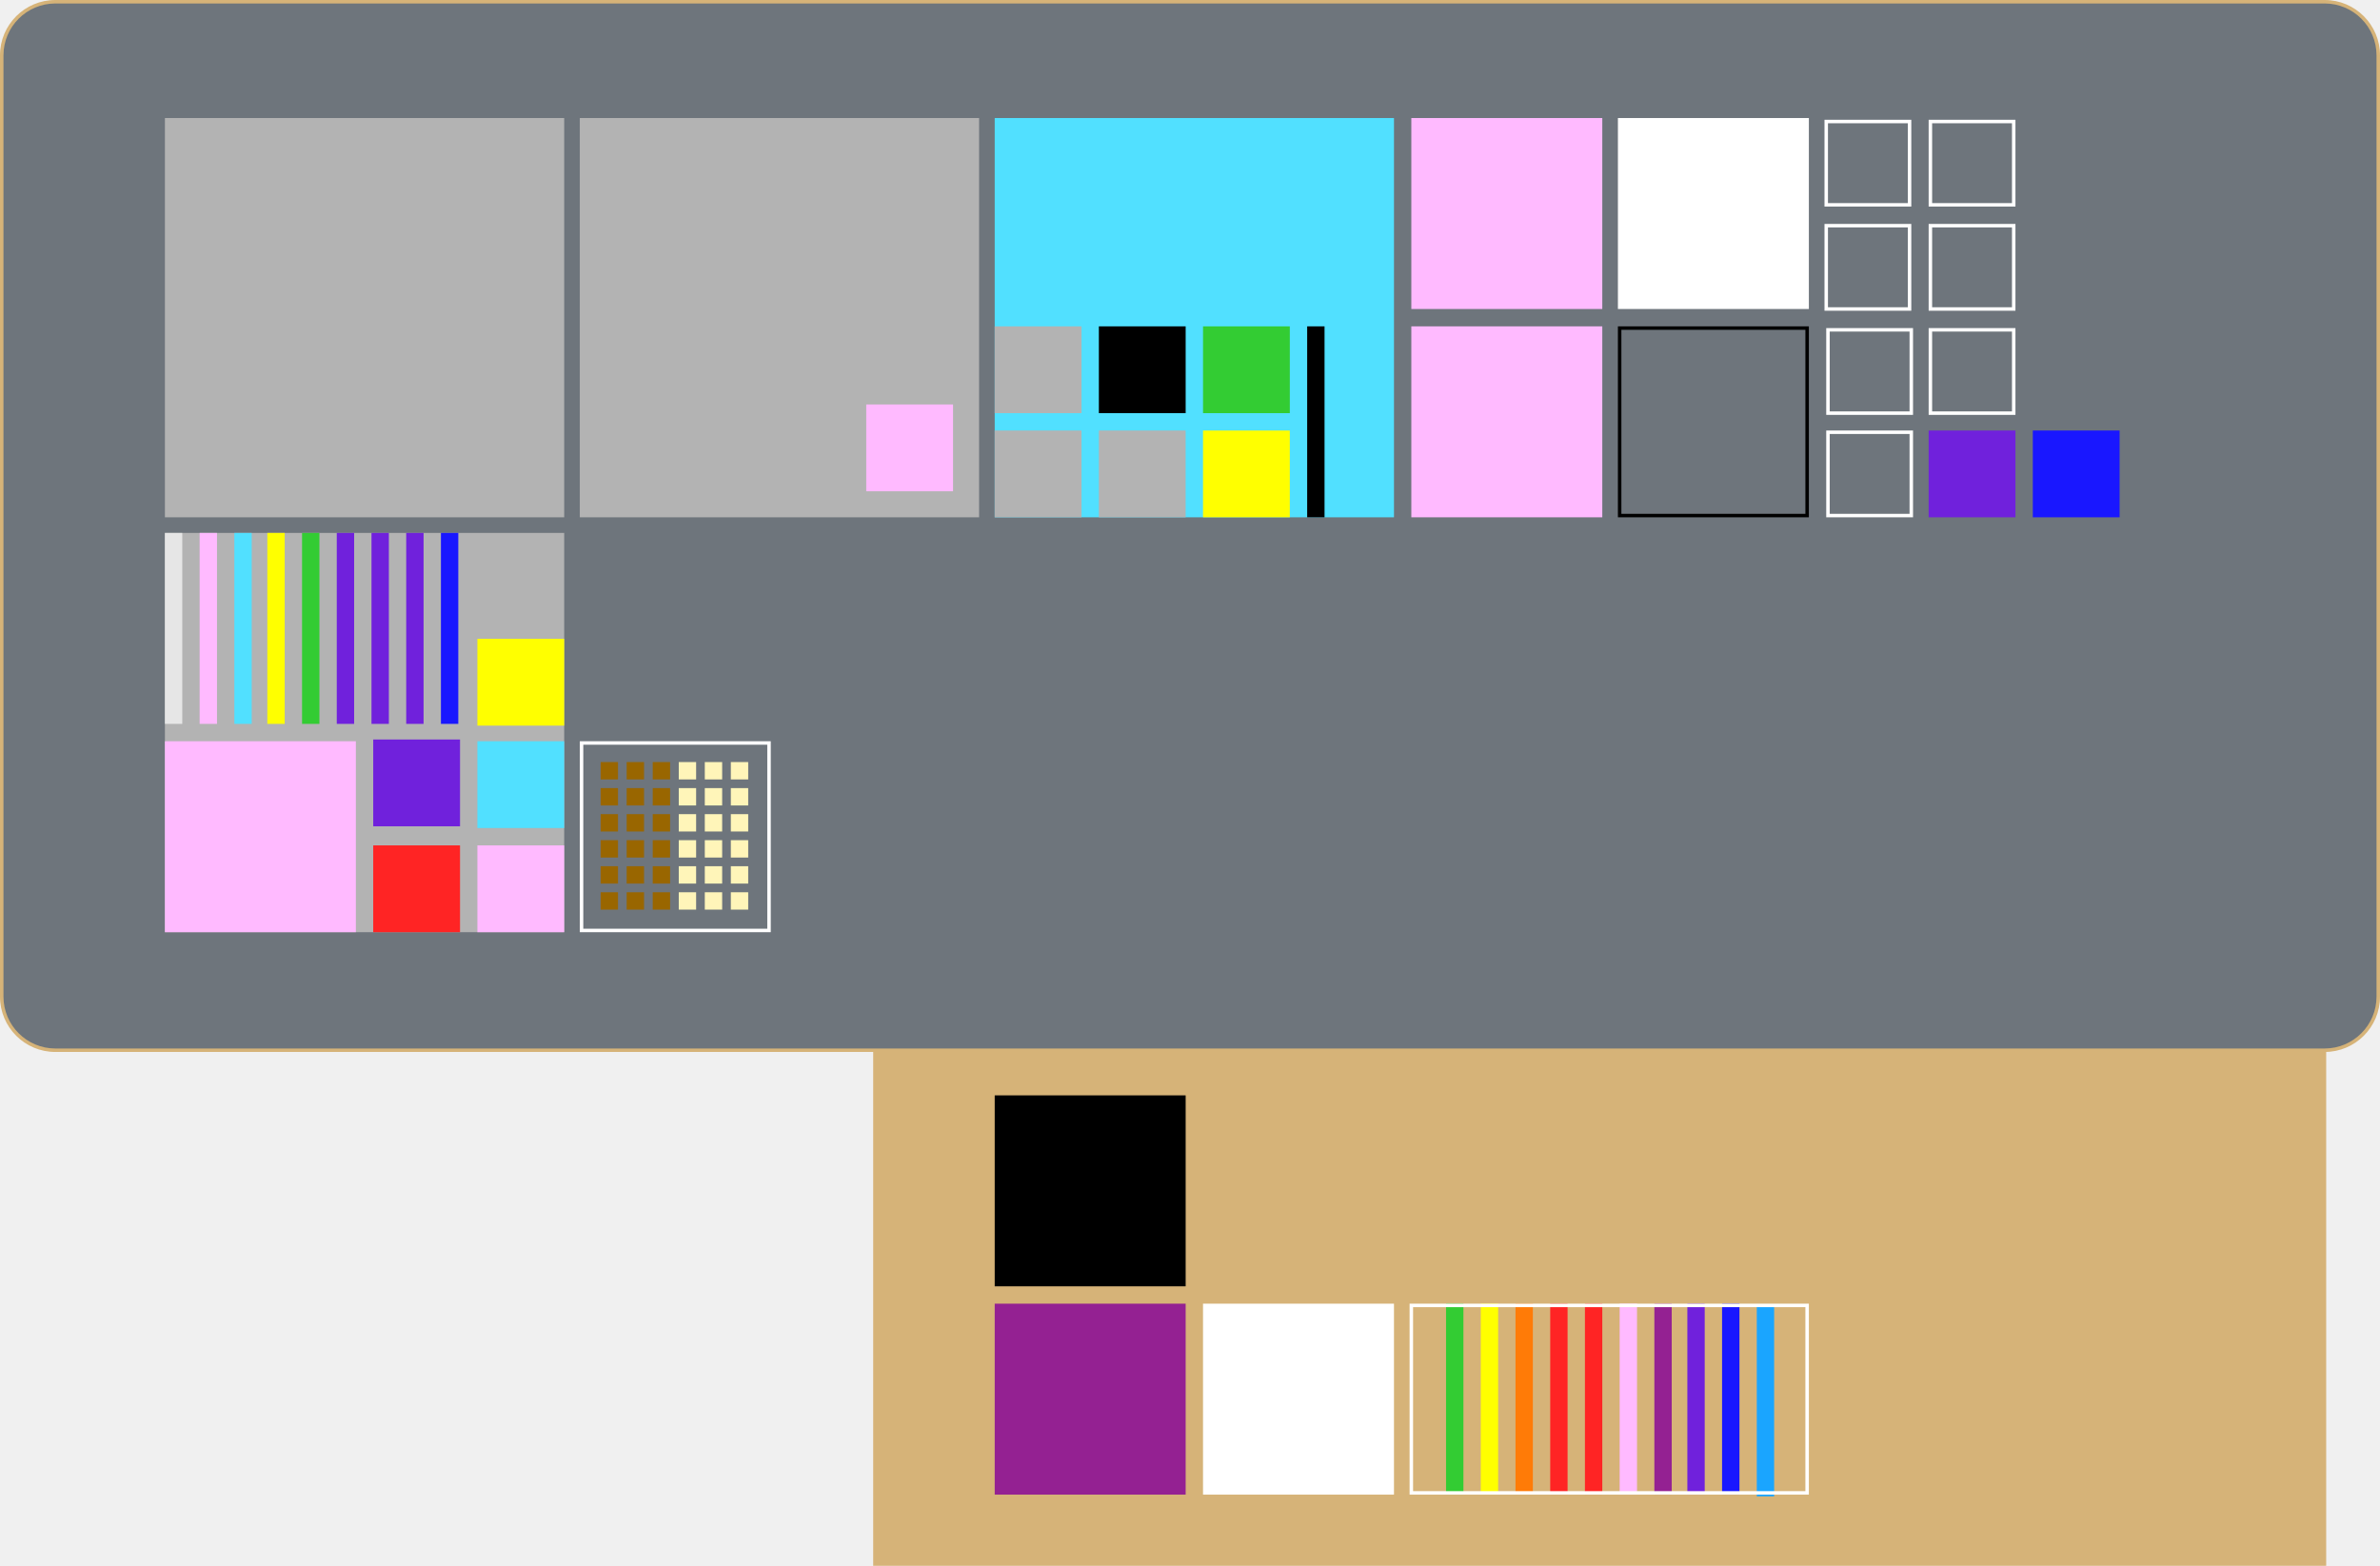
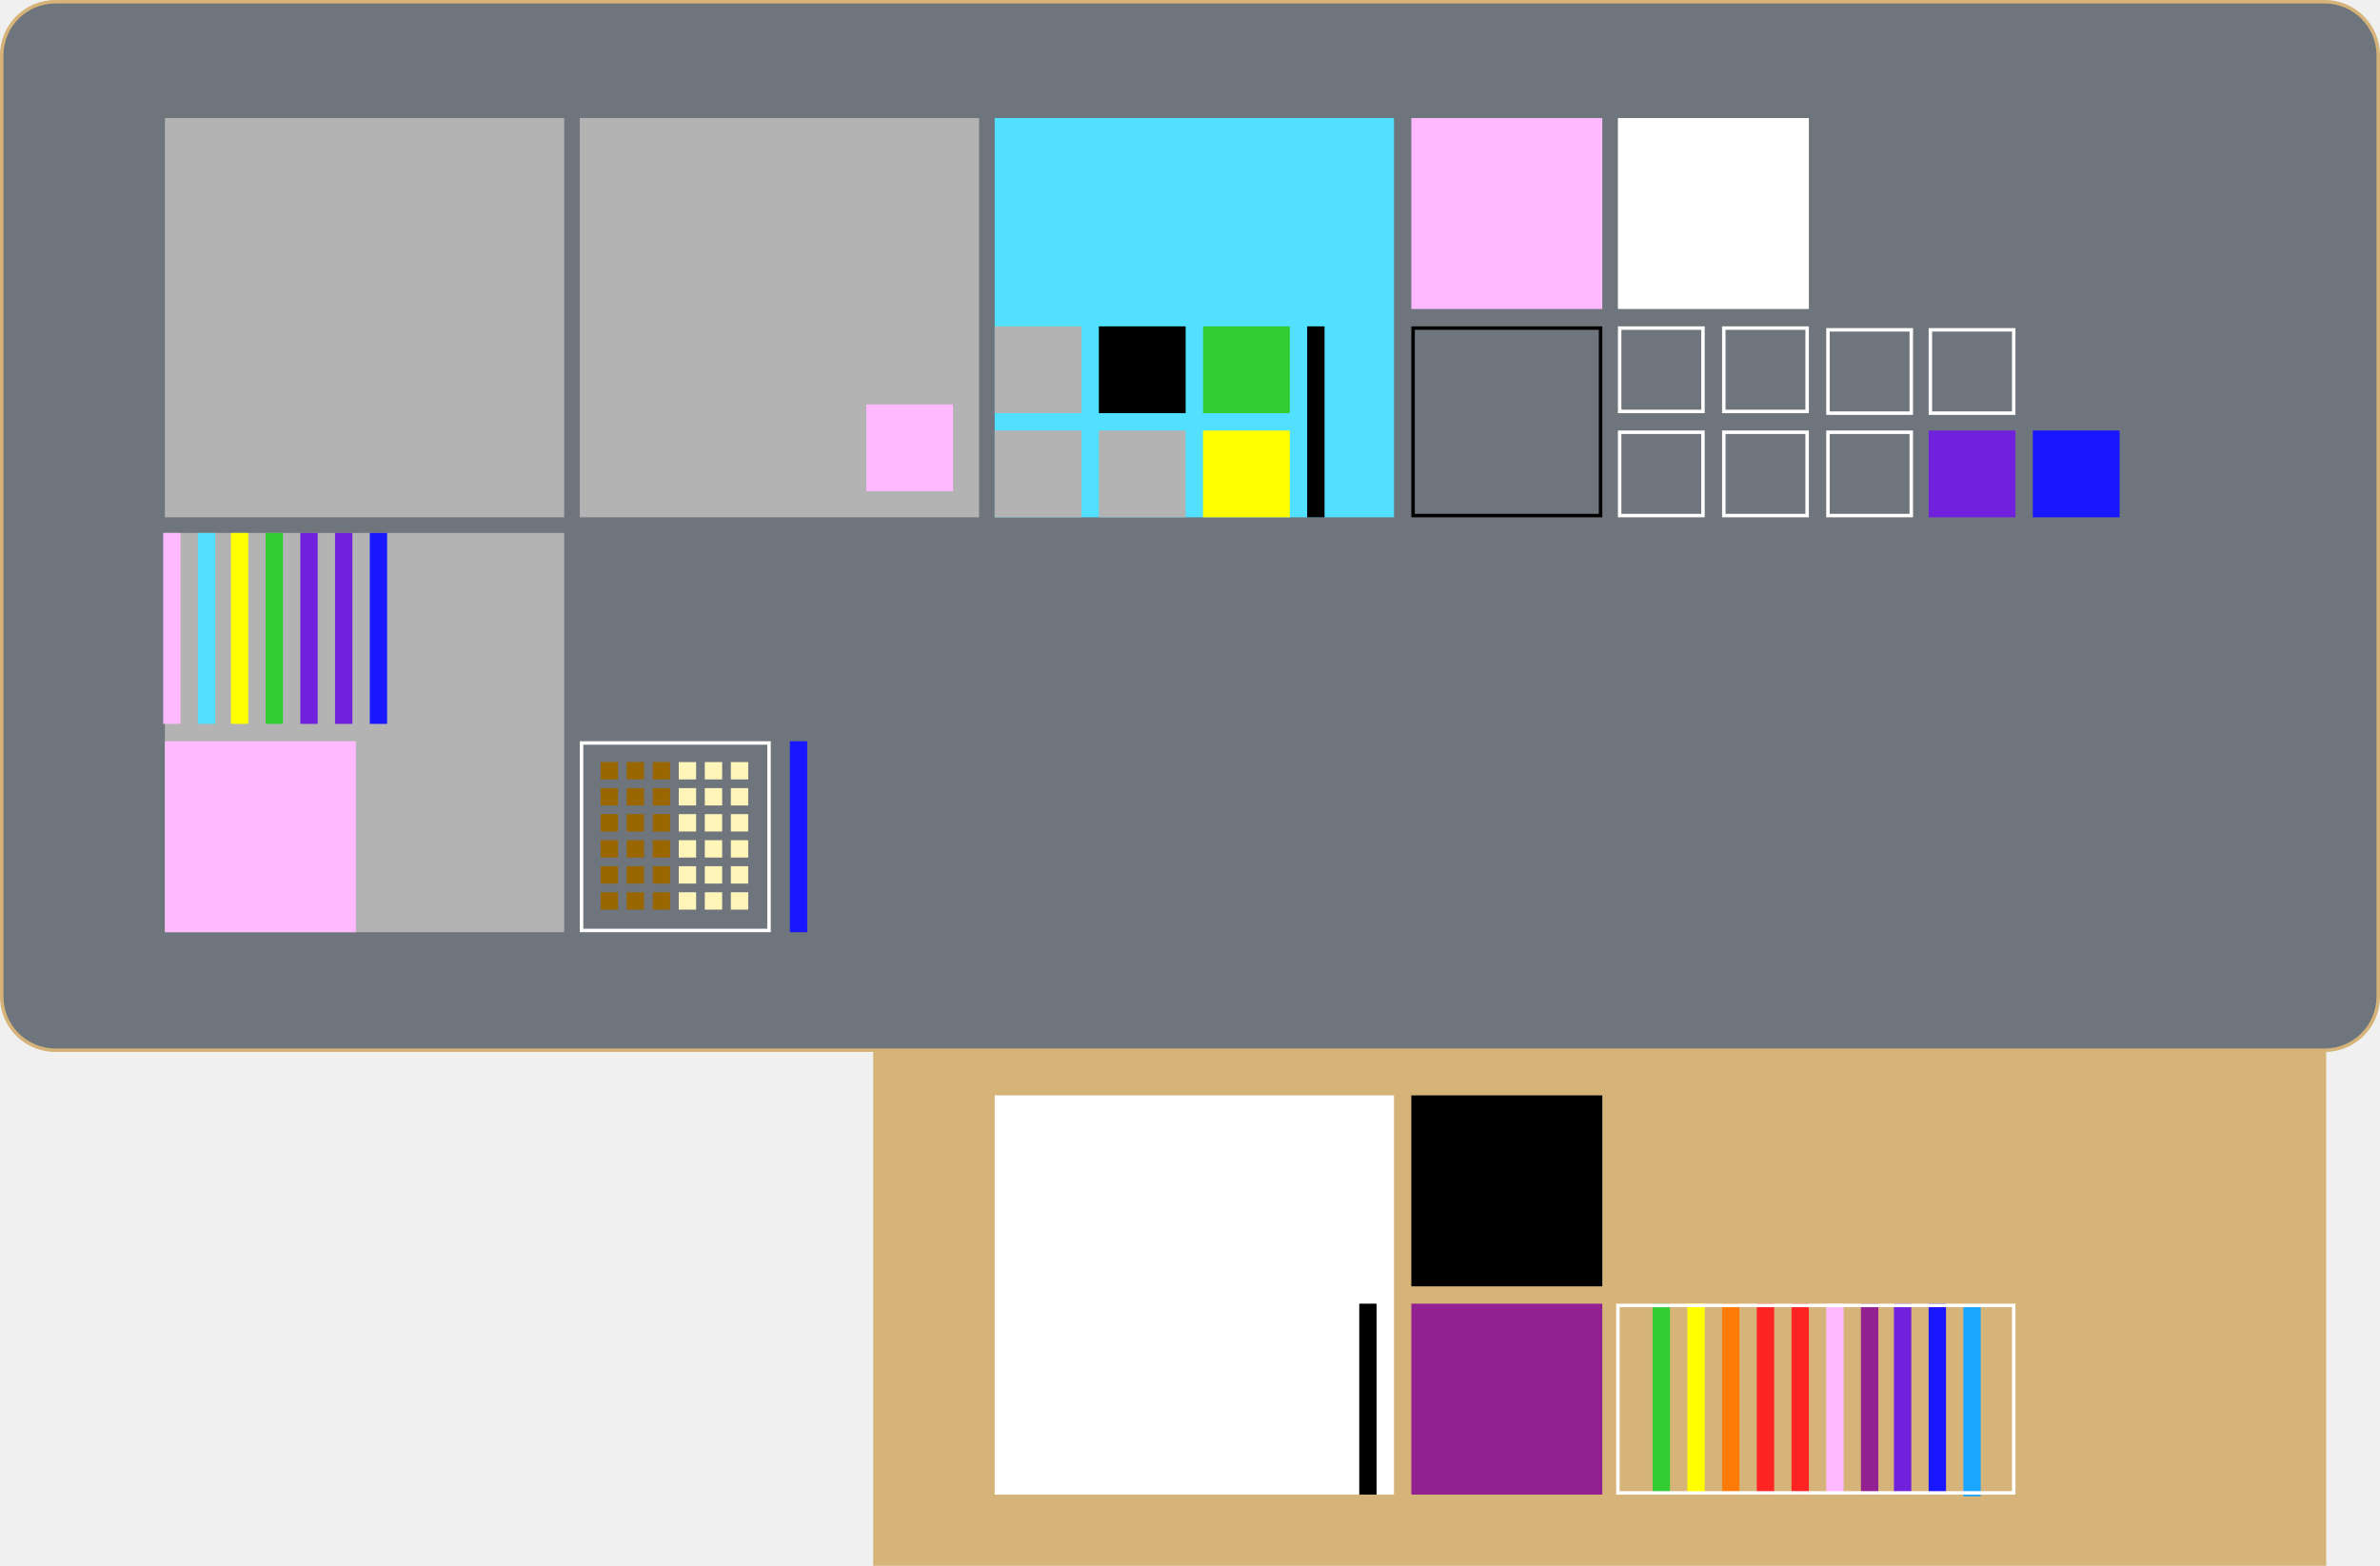
<svg xmlns="http://www.w3.org/2000/svg" viewBox="0 0 1371 902">
  <defs>
-     <style>.cls-1{fill:#d6b378;}.cls-2{fill:#6e757c;}.cls-3{fill:#942192;}.cls-4{fill:#ffbaff;}.cls-5{fill:#ff2424;}.cls-6{fill:#ff7b07;}.cls-7{fill:#ff0;}.cls-8{fill:#3c3;}.cls-9{fill:#1aa5ff;}.cls-10{fill:#1917ff;}.cls-11{fill:#7021dc;}.cls-12{fill:#fff;}.cls-13{fill:#b3b3b3;}.cls-14{fill:#fff5b9;}.cls-15{fill:#51e0ff;}.cls-16{fill:#960;}.cls-17{fill:#e6e6e6;}</style>
+     <style>.cls-1{fill:#d6b378;}.cls-2{fill:#6e757c;}.cls-3{fill:#942192;}.cls-4{fill:#ffbaff;}.cls-5{fill:#ff2424;}.cls-6{fill:#ff7b07;}.cls-7{fill:#ff0;}.cls-8{fill:#3c3;}.cls-9{fill:#1aa5ff;}.cls-10{fill:#1917ff;}.cls-11{fill:#7021dc;}.cls-12{fill:#fff;}.cls-13{fill:#b3b3b3;}.cls-14{fill:#fff5b9;}.cls-15{fill:#51e0ff;}.cls-16{fill:#960;}</style>
  </defs>
  <g id="Desk">
    <rect class="cls-1" x="503" y="592" width="837" height="310" />
    <rect class="cls-2" x="1" y="1" width="1369" height="604" rx="30.87" />
    <path class="cls-1" d="M1339.13,2A29.9,29.9,0,0,1,1369,31.87V574.13A29.9,29.9,0,0,1,1339.13,604H31.87A29.9,29.9,0,0,1,2,574.13V31.87A29.9,29.9,0,0,1,31.87,2H1339.13m0-2H31.87A31.87,31.87,0,0,0,0,31.87V574.13A31.87,31.87,0,0,0,31.87,606H1339.13A31.87,31.87,0,0,0,1371,574.13V31.87A31.87,31.87,0,0,0,1339.13,0Z" />
  </g>
  <g id="Theresa">
-     <rect class="cls-3" x="573" y="751" width="110" height="110" />
-     <rect class="cls-4" x="933" y="751" width="10" height="110" />
-     <rect class="cls-5" x="913" y="751" width="10" height="110" />
-     <rect class="cls-5" x="893" y="751" width="10" height="110" />
-     <rect class="cls-6" x="873" y="751" width="10" height="110" />
-     <rect class="cls-7" x="853" y="751" width="10" height="110" />
-     <rect class="cls-8" x="833" y="751" width="10" height="110" />
-     <rect class="cls-9" x="1012" y="752" width="10" height="110" />
-     <rect class="cls-10" x="992" y="751" width="10" height="110" />
-     <rect class="cls-11" x="972" y="751" width="10" height="110" />
-     <rect class="cls-3" x="953" y="751" width="10" height="110" />
-     <rect class="cls-12" x="693" y="751" width="110" height="110" />
-     <rect x="573" y="631" width="110" height="110" />
+     <rect class="cls-3" x="813" y="751" width="110" height="110" />
+     <rect class="cls-4" x="1052" y="751" width="10" height="110" />
+     <rect class="cls-5" x="1032" y="751" width="10" height="110" />
+     <rect class="cls-5" x="1012" y="751" width="10" height="110" />
+     <rect class="cls-6" x="992" y="751" width="10" height="110" />
+     <rect class="cls-7" x="972" y="751" width="10" height="110" />
+     <rect class="cls-8" x="952" y="751" width="10" height="110" />
+     <rect class="cls-9" x="1131" y="752" width="10" height="110" />
+     <rect class="cls-10" x="1111" y="751" width="10" height="110" />
+     <rect class="cls-11" x="1091" y="751" width="10" height="110" />
+     <rect class="cls-3" x="1072" y="751" width="10" height="110" />
+     <rect class="cls-12" x="573" y="631" width="230" height="230" />
+     <rect x="813" y="631" width="110" height="110" />
    <rect class="cls-13" x="95" y="68" width="230" height="230" />
    <rect class="cls-11" x="1111" y="248" width="50" height="50" />
    <rect class="cls-10" x="1171" y="248" width="50" height="50" />
    <rect class="cls-14" x="421" y="499" width="10" height="10" />
    <rect class="cls-14" x="406" y="484" width="10" height="10" />
    <rect class="cls-14" x="406" y="514" width="10" height="10" />
    <rect class="cls-13" x="95" y="307" width="230" height="230" />
-     <rect class="cls-11" x="214" y="307" width="10" height="110" />
-     <rect class="cls-11" x="234" y="307" width="10" height="110" />
+     <rect class="cls-11" x="193" y="307" width="10" height="110" />
+     <rect class="cls-10" x="213" y="307" width="10" height="110" />
    <rect class="cls-4" x="95" y="427" width="110" height="110" />
-     <path d="M1040,190V296H934V190h106m2-2H932V298h110V188Z" />
-     <rect class="cls-4" x="813" y="188" width="110" height="110" />
-     <path class="cls-12" d="M1159,131v46h-46V131h46m2-2h-50v50h50V129Z" />
-     <path class="cls-12" d="M1159,71v46h-46V71h46m2-2h-50v50h50V69Z" />
+     <path d="M921,190V296H815V190H921m2-2H813V298H923V188Z" />
+     <path class="cls-12" d="M1040,250v46H994V250h46m2-2H992v50h50V248Z" />
+     <path class="cls-12" d="M1040,190v46H994V190h46m2-2H992v50h50V188Z" />
    <path class="cls-12" d="M1100,250v46h-46V250h46m2-2h-50v50h50V248Z" />
    <path class="cls-12" d="M1159,191v46h-46V191h46m2-2h-50v50h50V189Z" />
-     <path class="cls-12" d="M1099,131v46h-46V131h46m2-2h-50v50h50V129Z" />
-     <path class="cls-12" d="M1099,71v46h-46V71h46m2-2h-50v50h50V69Z" />
+     <path class="cls-12" d="M980,250v46H934V250h46m2-2H932v50h50V248Z" />
+     <path class="cls-12" d="M980,190v46H934V190h46m2-2H932v50h50V188Z" />
    <path class="cls-12" d="M1100,191v46h-46V191h46m2-2h-50v50h50V189Z" />
    <rect class="cls-12" x="932" y="68" width="110" height="110" />
    <rect class="cls-4" x="813" y="68" width="110" height="110" />
    <rect class="cls-15" x="573" y="68" width="230" height="230" />
-     <path class="cls-12" d="M1040,753V859H814V753h226m2-2H812V861h230V751Z" />
+     <path class="cls-12" d="M1159,753V859H933V753h226m2-2H931V861h230V751Z" />
    <rect class="cls-13" x="633" y="248" width="50" height="50" />
    <rect class="cls-13" x="573" y="188" width="50" height="50" />
    <rect class="cls-7" x="693" y="248" width="50" height="50" />
    <rect class="cls-8" x="693" y="188" width="50" height="50" />
    <rect class="cls-13" x="573" y="248" width="50" height="50" />
    <rect x="633" y="188" width="50" height="50" />
    <rect class="cls-14" x="406" y="499" width="10" height="10" />
    <rect class="cls-14" x="421" y="484" width="10" height="10" />
    <rect class="cls-14" x="421" y="514" width="10" height="10" />
    <rect class="cls-14" x="391" y="484" width="10" height="10" />
    <rect class="cls-14" x="391" y="514" width="10" height="10" />
    <rect class="cls-16" x="346" y="439" width="10" height="10" />
    <rect class="cls-14" x="391" y="499" width="10" height="10" />
    <rect class="cls-16" x="376" y="484" width="10" height="10" />
    <rect class="cls-16" x="361" y="499" width="10" height="10" />
    <rect class="cls-16" x="346" y="514" width="10" height="10" />
    <rect class="cls-16" x="361" y="484" width="10" height="10" />
    <rect class="cls-16" x="361" y="514" width="10" height="10" />
    <rect class="cls-16" x="346" y="469" width="10" height="10" />
    <rect class="cls-16" x="376" y="499" width="10" height="10" />
    <rect class="cls-16" x="346" y="484" width="10" height="10" />
    <rect class="cls-16" x="346" y="499" width="10" height="10" />
    <rect class="cls-16" x="376" y="514" width="10" height="10" />
    <rect class="cls-16" x="346" y="454" width="10" height="10" />
    <rect class="cls-13" x="334" y="68" width="230" height="230" />
    <rect class="cls-4" x="499" y="233" width="50" height="50" />
    <rect class="cls-16" x="376" y="439" width="10" height="10" />
    <rect class="cls-16" x="361" y="454" width="10" height="10" />
    <rect class="cls-16" x="361" y="439" width="10" height="10" />
    <rect class="cls-16" x="361" y="469" width="10" height="10" />
    <rect class="cls-16" x="376" y="454" width="10" height="10" />
    <rect class="cls-16" x="376" y="469" width="10" height="10" />
    <rect class="cls-14" x="421" y="454" width="10" height="10" />
    <rect class="cls-14" x="406" y="439" width="10" height="10" />
    <rect class="cls-14" x="406" y="469" width="10" height="10" />
    <rect class="cls-14" x="406" y="454" width="10" height="10" />
    <rect class="cls-14" x="421" y="439" width="10" height="10" />
    <rect class="cls-14" x="421" y="469" width="10" height="10" />
    <rect class="cls-14" x="391" y="439" width="10" height="10" />
    <rect class="cls-14" x="391" y="469" width="10" height="10" />
    <rect class="cls-14" x="391" y="454" width="10" height="10" />
    <path class="cls-12" d="M442,429V535H336V429H442m2-2H334V537H444V427Z" />
-     <rect class="cls-10" x="254" y="307" width="10" height="110" />
-     <rect class="cls-11" x="194" y="307" width="10" height="110" />
-     <rect class="cls-8" x="174" y="307" width="10" height="110" />
-     <rect class="cls-7" x="154" y="307" width="10" height="110" />
-     <rect class="cls-15" x="135" y="307" width="10" height="110" />
-     <rect class="cls-4" x="115" y="307" width="10" height="110" />
-     <rect class="cls-11" x="215" y="426" width="50" height="50" />
-     <rect class="cls-4" x="275" y="487" width="50" height="50" />
-     <rect class="cls-5" x="215" y="487" width="50" height="50" />
-     <rect class="cls-15" x="275" y="427" width="50" height="50" />
-     <rect class="cls-7" x="275" y="368" width="50" height="50" />
-     <rect class="cls-17" x="95" y="307" width="10" height="110" />
+     <rect class="cls-11" x="173" y="307" width="10" height="110" />
+     <rect class="cls-8" x="153" y="307" width="10" height="110" />
+     <rect class="cls-7" x="133" y="307" width="10" height="110" />
+     <rect class="cls-15" x="114" y="307" width="10" height="110" />
+     <rect class="cls-4" x="94" y="307" width="10" height="110" />
    <rect x="753" y="188" width="10" height="110" />
+     <rect class="cls-10" x="455" y="427" width="10" height="110" />
+     <rect x="783" y="751" width="10" height="110" />
  </g>
</svg>
